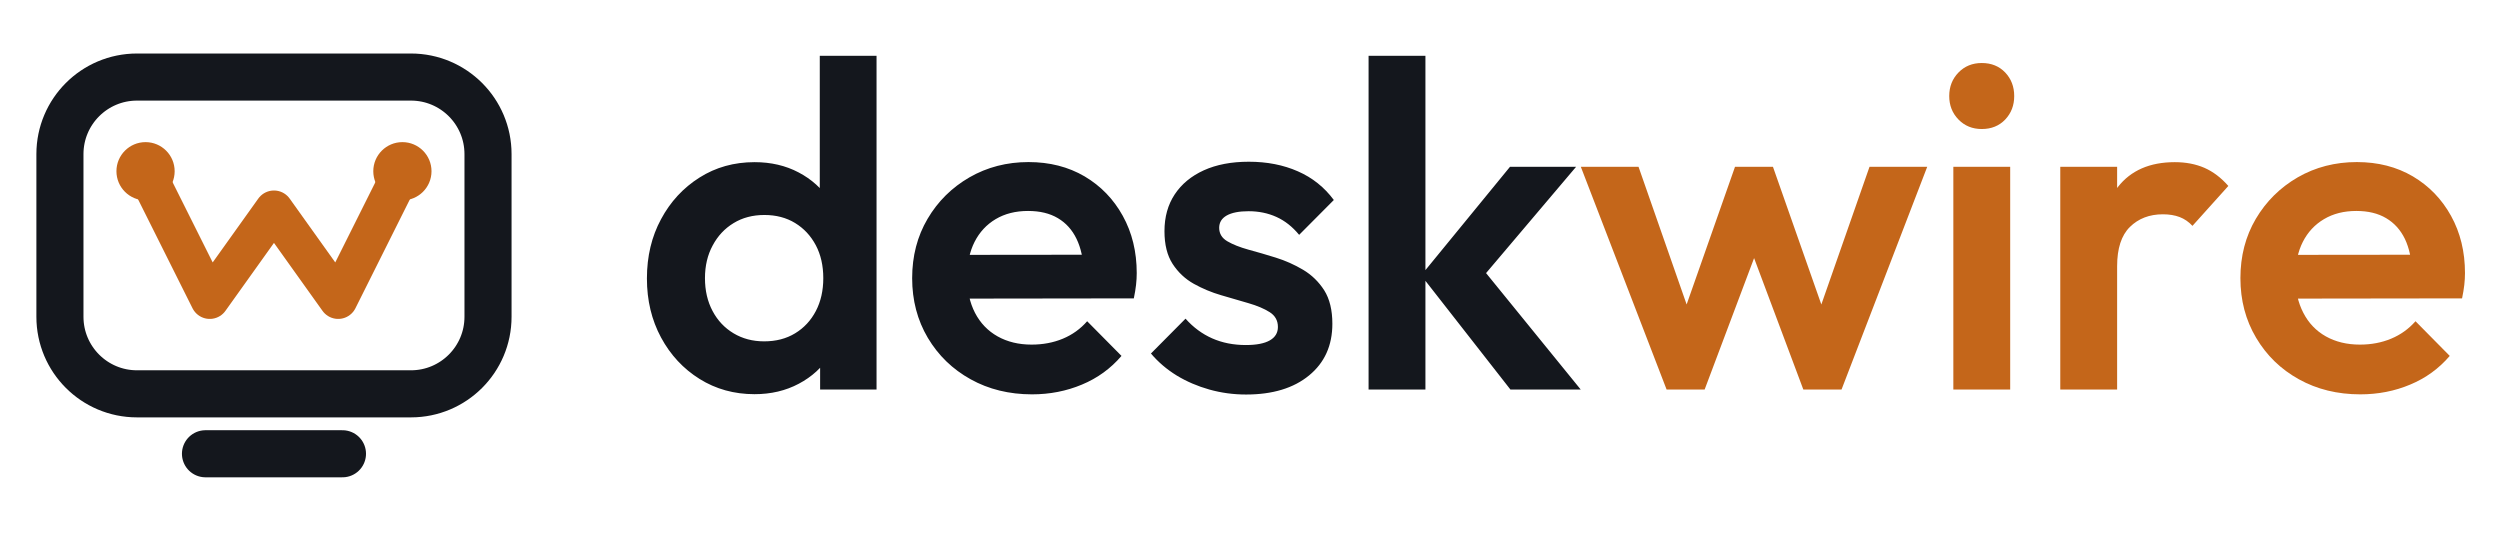
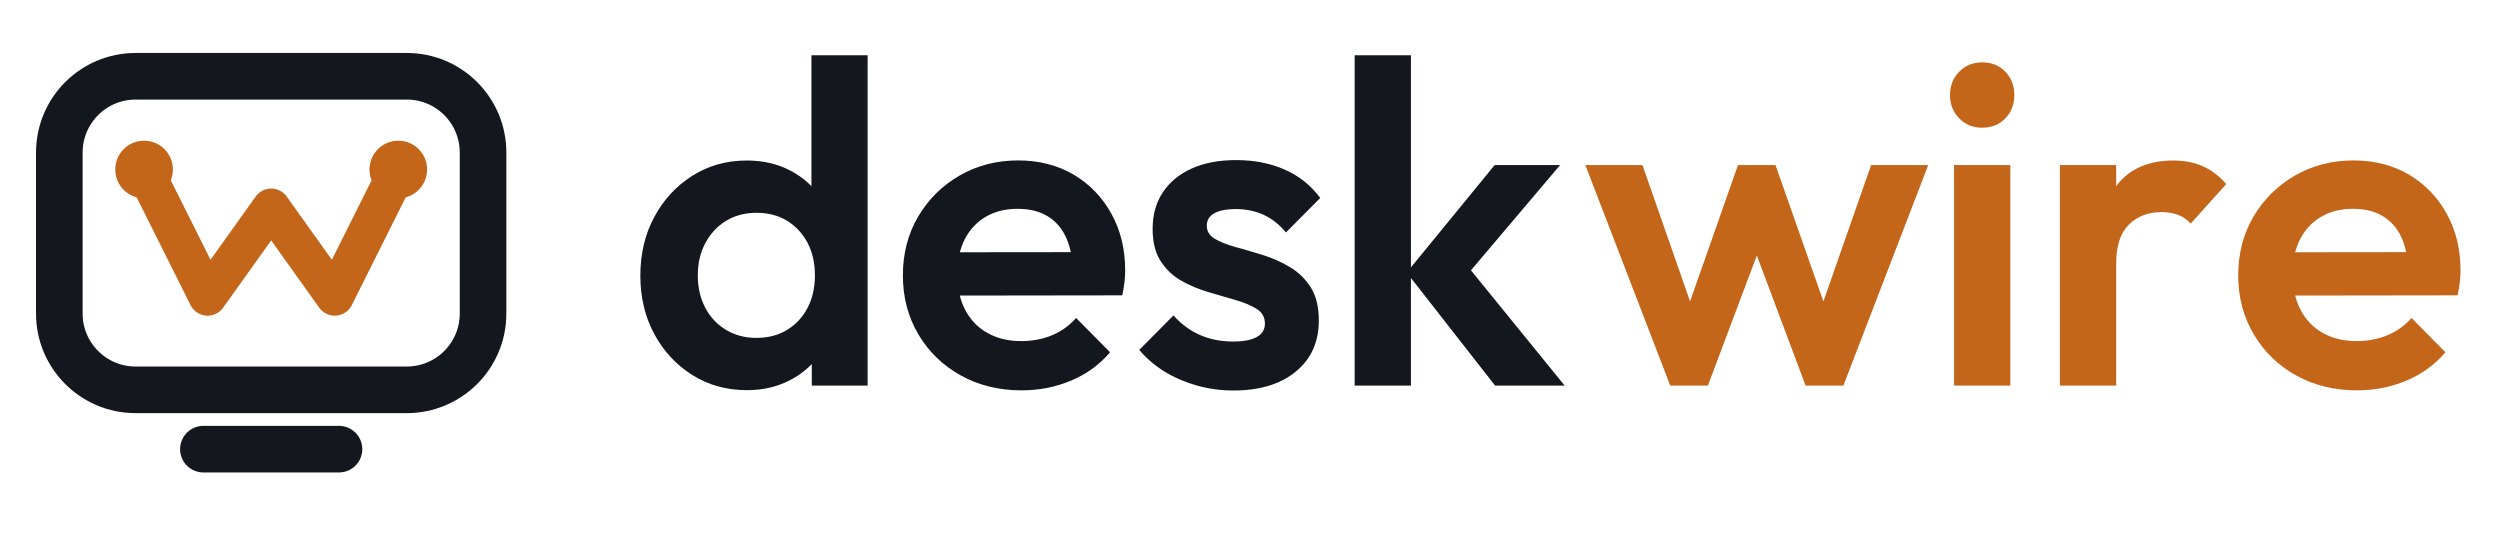
- <svg xmlns="http://www.w3.org/2000/svg" viewBox="0 0 292 64" width="292" height="64" role="img" aria-label="Deskwire">
+ <svg xmlns="http://www.w3.org/2000/svg" viewBox="0 0 295 64" width="295" height="64" role="img" aria-label="Deskwire">
  <rect x="7" y="9" width="50" height="37" rx="9" fill="none" stroke="#14171d" stroke-width="5.5" />
  <path d="M24 53H40" fill="none" stroke="#14171d" stroke-width="5.5" stroke-linecap="round" />
  <path d="M17 20L24.5 35L32 24.5L39.5 35L47 20" fill="none" stroke="#c4661a" stroke-width="4.5" stroke-linecap="round" stroke-linejoin="round" />
  <circle cx="17" cy="20" r="3.4" fill="#c4661a" />
  <circle cx="47" cy="20" r="3.4" fill="#c4661a" />
  <path d="M88.13 46.04Q84.56 46.04 81.71 44.26Q78.86 42.48 77.21 39.42Q75.56 36.36 75.56 32.53Q75.56 28.65 77.21 25.6Q78.85 22.54 81.7 20.74Q84.54 18.94 88.13 18.94Q91.01 18.94 93.28 20.14Q95.55 21.33 96.92 23.43Q98.29 25.52 98.34 28.18V36.72Q98.29 39.38 96.94 41.49Q95.59 43.61 93.3 44.82Q91.01 46.04 88.13 46.04ZM89.25 39.87Q91.33 39.87 92.87 38.93Q94.42 37.99 95.29 36.33Q96.16 34.67 96.16 32.49Q96.16 30.3 95.29 28.65Q94.41 26.99 92.87 26.05Q91.33 25.11 89.28 25.11Q87.23 25.11 85.68 26.06Q84.13 27 83.24 28.67Q82.34 30.33 82.34 32.49Q82.34 34.66 83.23 36.33Q84.11 37.99 85.68 38.93Q87.25 39.87 89.25 39.87ZM102.38 45.5H95.79V38.51L96.88 32.17L95.75 25.88V6.52H102.38Z M120.54 46.06Q116.54 46.06 113.37 44.3Q110.21 42.55 108.37 39.46Q106.54 36.37 106.54 32.49Q106.54 28.62 108.34 25.56Q110.14 22.5 113.24 20.71Q116.34 18.93 120.13 18.93Q123.83 18.93 126.68 20.6Q129.52 22.28 131.14 25.21Q132.77 28.15 132.77 31.9Q132.77 32.57 132.69 33.28Q132.61 33.98 132.43 34.85L110.75 34.88V29.77L129.22 29.75L126.6 31.83Q126.51 29.49 125.74 27.9Q124.98 26.32 123.56 25.48Q122.15 24.64 120.08 24.64Q117.9 24.64 116.3 25.59Q114.7 26.54 113.83 28.25Q112.96 29.97 112.96 32.36Q112.96 34.76 113.88 36.54Q114.81 38.33 116.52 39.29Q118.23 40.25 120.49 40.25Q122.48 40.25 124.14 39.56Q125.8 38.87 126.98 37.52L130.99 41.57Q129.09 43.79 126.37 44.92Q123.65 46.06 120.54 46.06Z M145.54 46.08Q143.33 46.08 141.26 45.5Q139.19 44.92 137.44 43.86Q135.7 42.79 134.43 41.29L138.47 37.22Q139.82 38.74 141.58 39.52Q143.34 40.3 145.52 40.3Q147.36 40.3 148.31 39.76Q149.26 39.22 149.26 38.19Q149.26 37.07 148.3 36.46Q147.34 35.85 145.82 35.41Q144.31 34.97 142.63 34.48Q140.95 33.99 139.44 33.15Q137.92 32.3 136.96 30.82Q136.01 29.35 136.01 27Q136.01 24.51 137.21 22.7Q138.41 20.89 140.61 19.89Q142.82 18.89 145.86 18.89Q149.05 18.89 151.59 20.01Q154.13 21.12 155.79 23.36L151.74 27.43Q150.57 26.01 149.09 25.34Q147.61 24.67 145.84 24.67Q144.17 24.67 143.28 25.17Q142.4 25.67 142.4 26.61Q142.4 27.62 143.35 28.18Q144.31 28.74 145.82 29.16Q147.34 29.57 149.01 30.09Q150.68 30.61 152.2 31.51Q153.71 32.41 154.67 33.91Q155.62 35.42 155.62 37.82Q155.62 41.62 152.9 43.85Q150.19 46.08 145.54 46.08Z M176.42 45.5 165.99 32.16 176.37 19.48H184.09L172.02 33.73L172.29 30.32L184.63 45.5ZM159.85 45.5V6.52H166.49V45.5Z" fill="#14171d" />
-   <path d="M194.66 45.5 184.64 19.48H191.38L197.99 38.4L195.98 38.46L202.65 19.48H207.08L213.75 38.46L211.74 38.4L218.36 19.48H225.1L215.09 45.5H210.63L203.89 27.51H205.87L199.1 45.5Z M228.15 45.5V19.48H234.79V45.5ZM231.47 15.07Q229.83 15.07 228.75 13.96Q227.67 12.85 227.67 11.22Q227.67 9.58 228.75 8.47Q229.83 7.36 231.47 7.36Q233.15 7.36 234.21 8.47Q235.26 9.58 235.26 11.22Q235.26 12.85 234.21 13.96Q233.15 15.07 231.47 15.07Z M240.64 45.5V19.48H247.28V45.5ZM247.28 31.09 244.79 29.56Q245.1 24.74 247.37 21.84Q249.64 18.94 254.02 18.94Q255.94 18.94 257.47 19.6Q259 20.27 260.27 21.72L256.08 26.38Q255.42 25.67 254.58 25.35Q253.73 25.03 252.63 25.03Q250.27 25.03 248.77 26.51Q247.28 27.98 247.28 31.09Z M275.68 46.06Q271.68 46.06 268.51 44.3Q265.35 42.55 263.52 39.46Q261.68 36.37 261.68 32.49Q261.68 28.62 263.48 25.56Q265.29 22.5 268.38 20.71Q271.48 18.93 275.28 18.93Q278.98 18.93 281.82 20.6Q284.66 22.28 286.28 25.21Q287.91 28.15 287.91 31.9Q287.91 32.57 287.83 33.28Q287.75 33.98 287.57 34.85L265.89 34.88V29.77L284.36 29.75L281.74 31.83Q281.65 29.49 280.89 27.9Q280.12 26.32 278.7 25.48Q277.29 24.64 275.22 24.64Q273.05 24.64 271.45 25.59Q269.84 26.54 268.97 28.25Q268.1 29.97 268.1 32.36Q268.1 34.76 269.03 36.54Q269.95 38.33 271.66 39.29Q273.37 40.25 275.64 40.25Q277.62 40.25 279.28 39.56Q280.94 38.87 282.13 37.52L286.13 41.57Q284.23 43.79 281.51 44.92Q278.8 46.06 275.68 46.06Z" fill="#c4661a" />
+   <path d="M197.09 45.5 187.07 19.48H193.81L200.42 38.4L198.41 38.46L205.08 19.48H209.51L216.18 38.46L214.17 38.4L220.79 19.48H227.53L217.52 45.5H213.06L206.32 27.51H208.3L201.53 45.5Z M230.58 45.5V19.48H237.22V45.5ZM233.9 15.07Q232.26 15.07 231.18 13.96Q230.1 12.85 230.1 11.22Q230.1 9.58 231.18 8.47Q232.26 7.36 233.9 7.36Q235.58 7.36 236.64 8.47Q237.69 9.58 237.69 11.22Q237.69 12.85 236.64 13.96Q235.58 15.07 233.9 15.07Z M243.07 45.5V19.48H249.71V45.5ZM249.71 31.09 247.22 29.56Q247.53 24.74 249.8 21.84Q252.07 18.94 256.45 18.94Q258.37 18.94 259.9 19.6Q261.43 20.27 262.7 21.72L258.51 26.38Q257.85 25.67 257.01 25.35Q256.16 25.03 255.06 25.03Q252.7 25.03 251.2 26.51Q249.71 27.98 249.71 31.09Z M278.11 46.06Q274.11 46.06 270.94 44.3Q267.78 42.55 265.95 39.46Q264.11 36.37 264.11 32.49Q264.11 28.62 265.91 25.56Q267.72 22.5 270.81 20.71Q273.91 18.93 277.71 18.93Q281.41 18.93 284.25 20.6Q287.09 22.28 288.71 25.21Q290.34 28.15 290.34 31.9Q290.34 32.57 290.26 33.28Q290.18 33.98 290 34.85L268.32 34.88V29.77L286.79 29.75L284.17 31.83Q284.08 29.49 283.32 27.9Q282.55 26.32 281.13 25.48Q279.72 24.64 277.65 24.64Q275.48 24.64 273.88 25.59Q272.27 26.54 271.4 28.25Q270.53 29.97 270.53 32.36Q270.53 34.76 271.46 36.54Q272.38 38.33 274.09 39.29Q275.8 40.25 278.07 40.25Q280.05 40.25 281.71 39.56Q283.37 38.87 284.56 37.52L288.56 41.57Q286.66 43.79 283.94 44.92Q281.23 46.06 278.11 46.06Z" fill="#c4661a" />
</svg>
